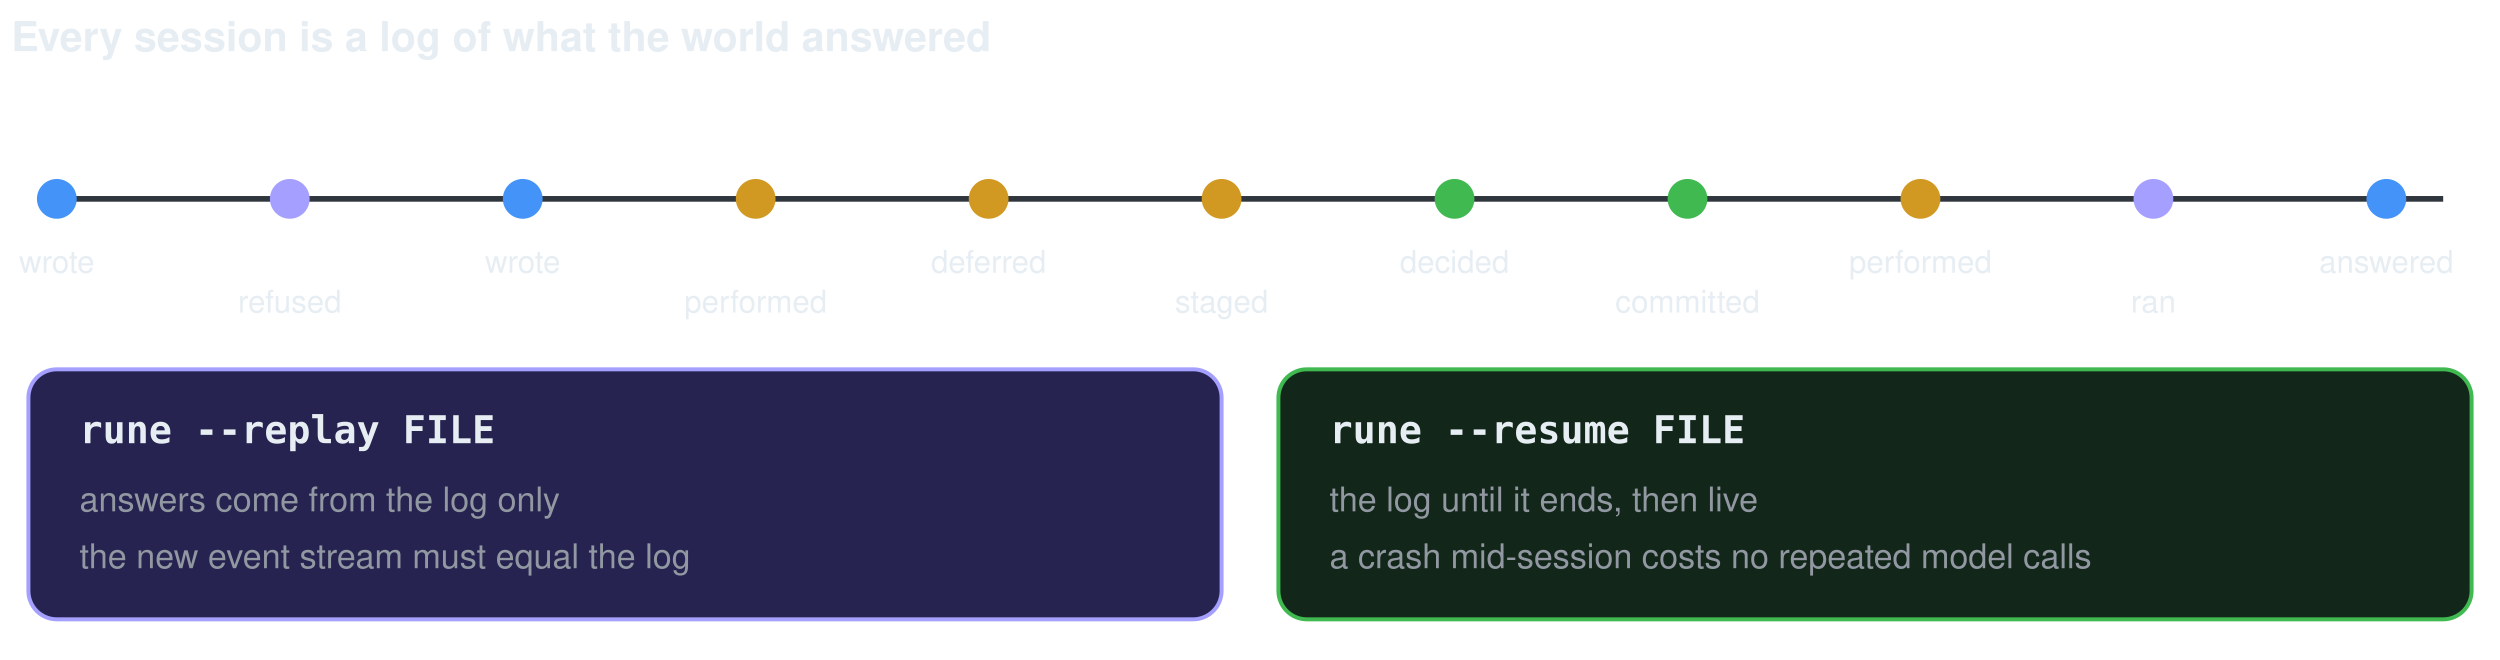
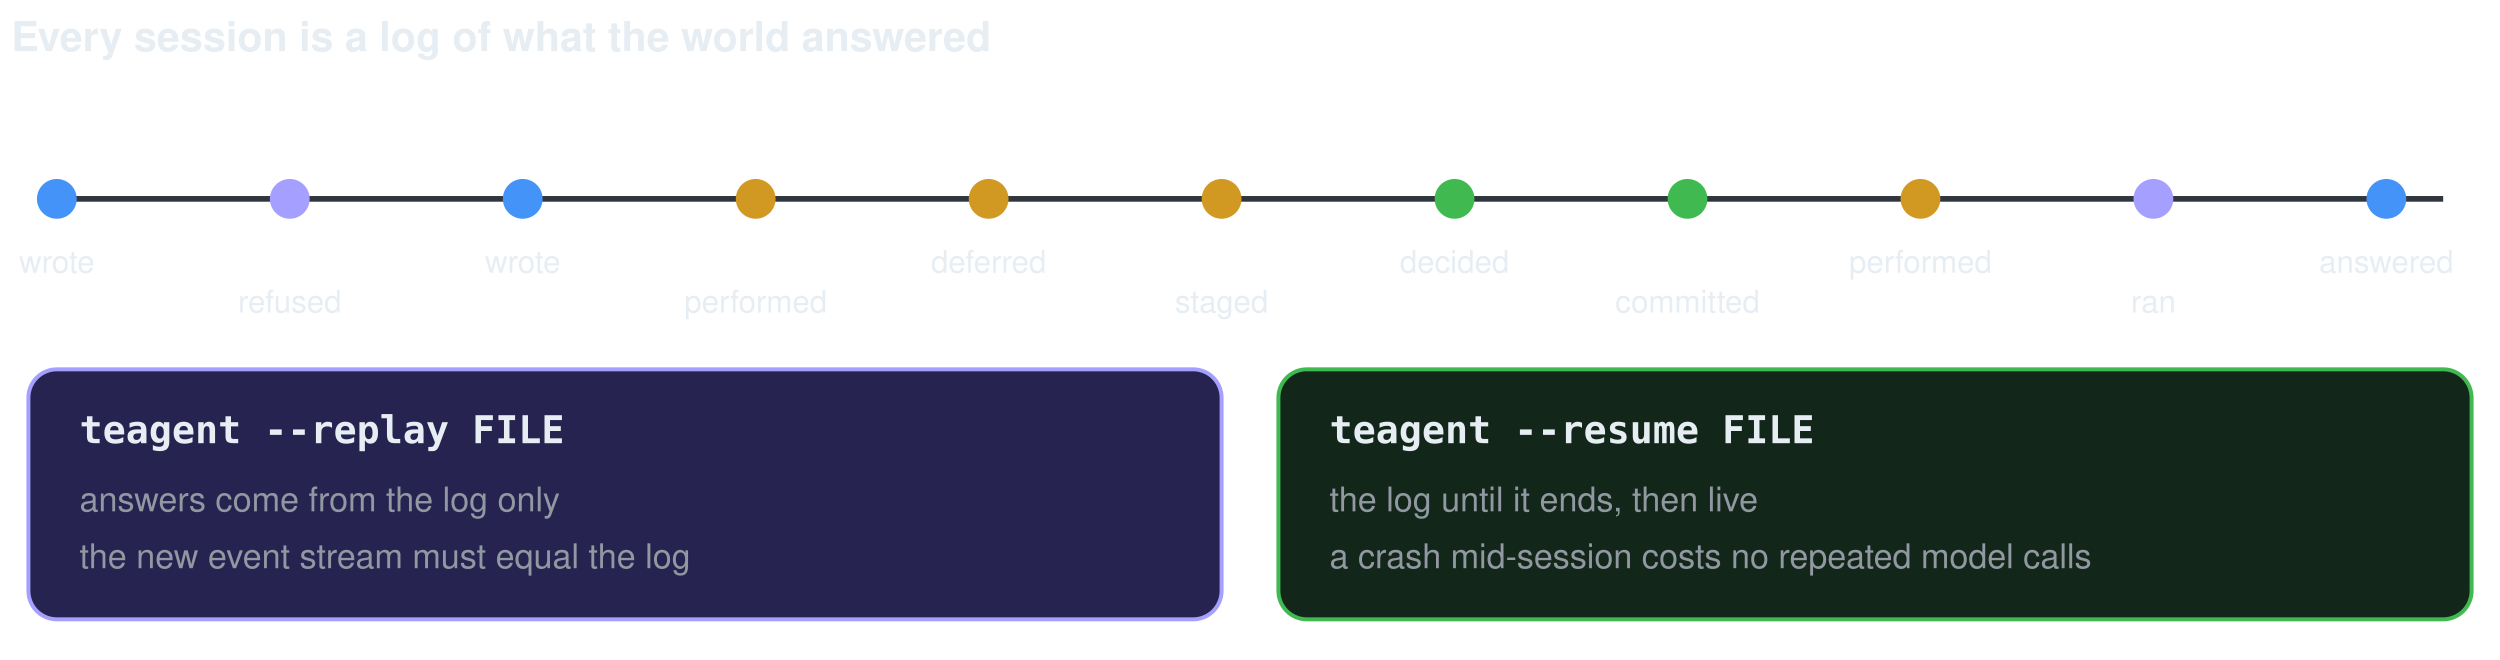
<svg xmlns="http://www.w3.org/2000/svg" viewBox="0 0 880 232" width="880" height="232" role="img">
  <style>
    text { font-family: -apple-system, BlinkMacSystemFont, 'Segoe UI', Helvetica, Arial, sans-serif; fill: #e6edf3; }
    .mono { font-family: ui-monospace, SFMono-Regular, Menlo, Consolas, monospace; }
    .muted { fill: #9198a1; }
    .accent { fill: #a5a0ff; }
    .flow { stroke-dasharray: 7 9; animation: flow 1.1s linear infinite; }
    @keyframes flow { to { stroke-dashoffset: -32; } }
    @media (prefers-reduced-motion: reduce) { .flow { animation: none; } }
    </style>
  <text x="4" y="18" font-size="14.5" font-weight="650">Every session is a log of what the world answered</text>
  <line x1="20" y1="70" x2="860" y2="70" stroke="#30363d" stroke-width="2" />
  <circle cx="20.0" cy="70" r="7" fill="#4493f8" />
  <text x="20.0" y="96" font-size="11" font-weight="mono" text-anchor="middle">wrote</text>
  <circle cx="102.0" cy="70" r="7" fill="#a5a0ff" />
  <text x="102.0" y="110" font-size="11" font-weight="mono" text-anchor="middle">refused</text>
  <circle cx="184.0" cy="70" r="7" fill="#4493f8" />
  <text x="184.0" y="96" font-size="11" font-weight="mono" text-anchor="middle">wrote</text>
  <circle cx="266.0" cy="70" r="7" fill="#d29922" />
  <text x="266.0" y="110" font-size="11" font-weight="mono" text-anchor="middle">performed</text>
  <circle cx="348.0" cy="70" r="7" fill="#d29922" />
  <text x="348.0" y="96" font-size="11" font-weight="mono" text-anchor="middle">deferred</text>
  <circle cx="430.0" cy="70" r="7" fill="#d29922" />
  <text x="430.0" y="110" font-size="11" font-weight="mono" text-anchor="middle">staged</text>
  <circle cx="512.0" cy="70" r="7" fill="#3fb950" />
  <text x="512.0" y="96" font-size="11" font-weight="mono" text-anchor="middle">decided</text>
  <circle cx="594.0" cy="70" r="7" fill="#3fb950" />
  <text x="594.0" y="110" font-size="11" font-weight="mono" text-anchor="middle">committed</text>
  <circle cx="676.0" cy="70" r="7" fill="#d29922" />
  <text x="676.0" y="96" font-size="11" font-weight="mono" text-anchor="middle">performed</text>
  <circle cx="758.0" cy="70" r="7" fill="#a5a0ff" />
  <text x="758.0" y="110" font-size="11" font-weight="mono" text-anchor="middle">ran</text>
  <circle cx="840.0" cy="70" r="7" fill="#4493f8" />
  <text x="840.0" y="96" font-size="11" font-weight="mono" text-anchor="middle">answered</text>
  <rect x="10" y="130" width="420" height="88" rx="10" fill="#262350" stroke="#a5a0ff" stroke-width="1.4" />
-   <text x="28" y="156" font-size="13.5" font-weight="650" class="mono">rune --replay FILE</text>
+   <text x="28" y="156" font-size="13.5" font-weight="650" class="mono">teagent --replay FILE</text>
  <text x="28" y="180" font-size="12" class="muted">answers come from the log only</text>
  <text x="28" y="200" font-size="12" class="muted">the new event stream must equal the log</text>
  <rect x="450" y="130" width="420" height="88" rx="10" fill="#12261a" stroke="#3fb950" stroke-width="1.4" />
-   <text x="468" y="156" font-size="13.5" font-weight="650" class="mono">rune --resume FILE</text>
+   <text x="468" y="156" font-size="13.5" font-weight="650" class="mono">teagent --resume FILE</text>
  <text x="468" y="180" font-size="12" class="muted">the log until it ends, then live</text>
  <text x="468" y="200" font-size="12" class="muted">a crash mid-session costs no repeated model calls</text>
</svg>
